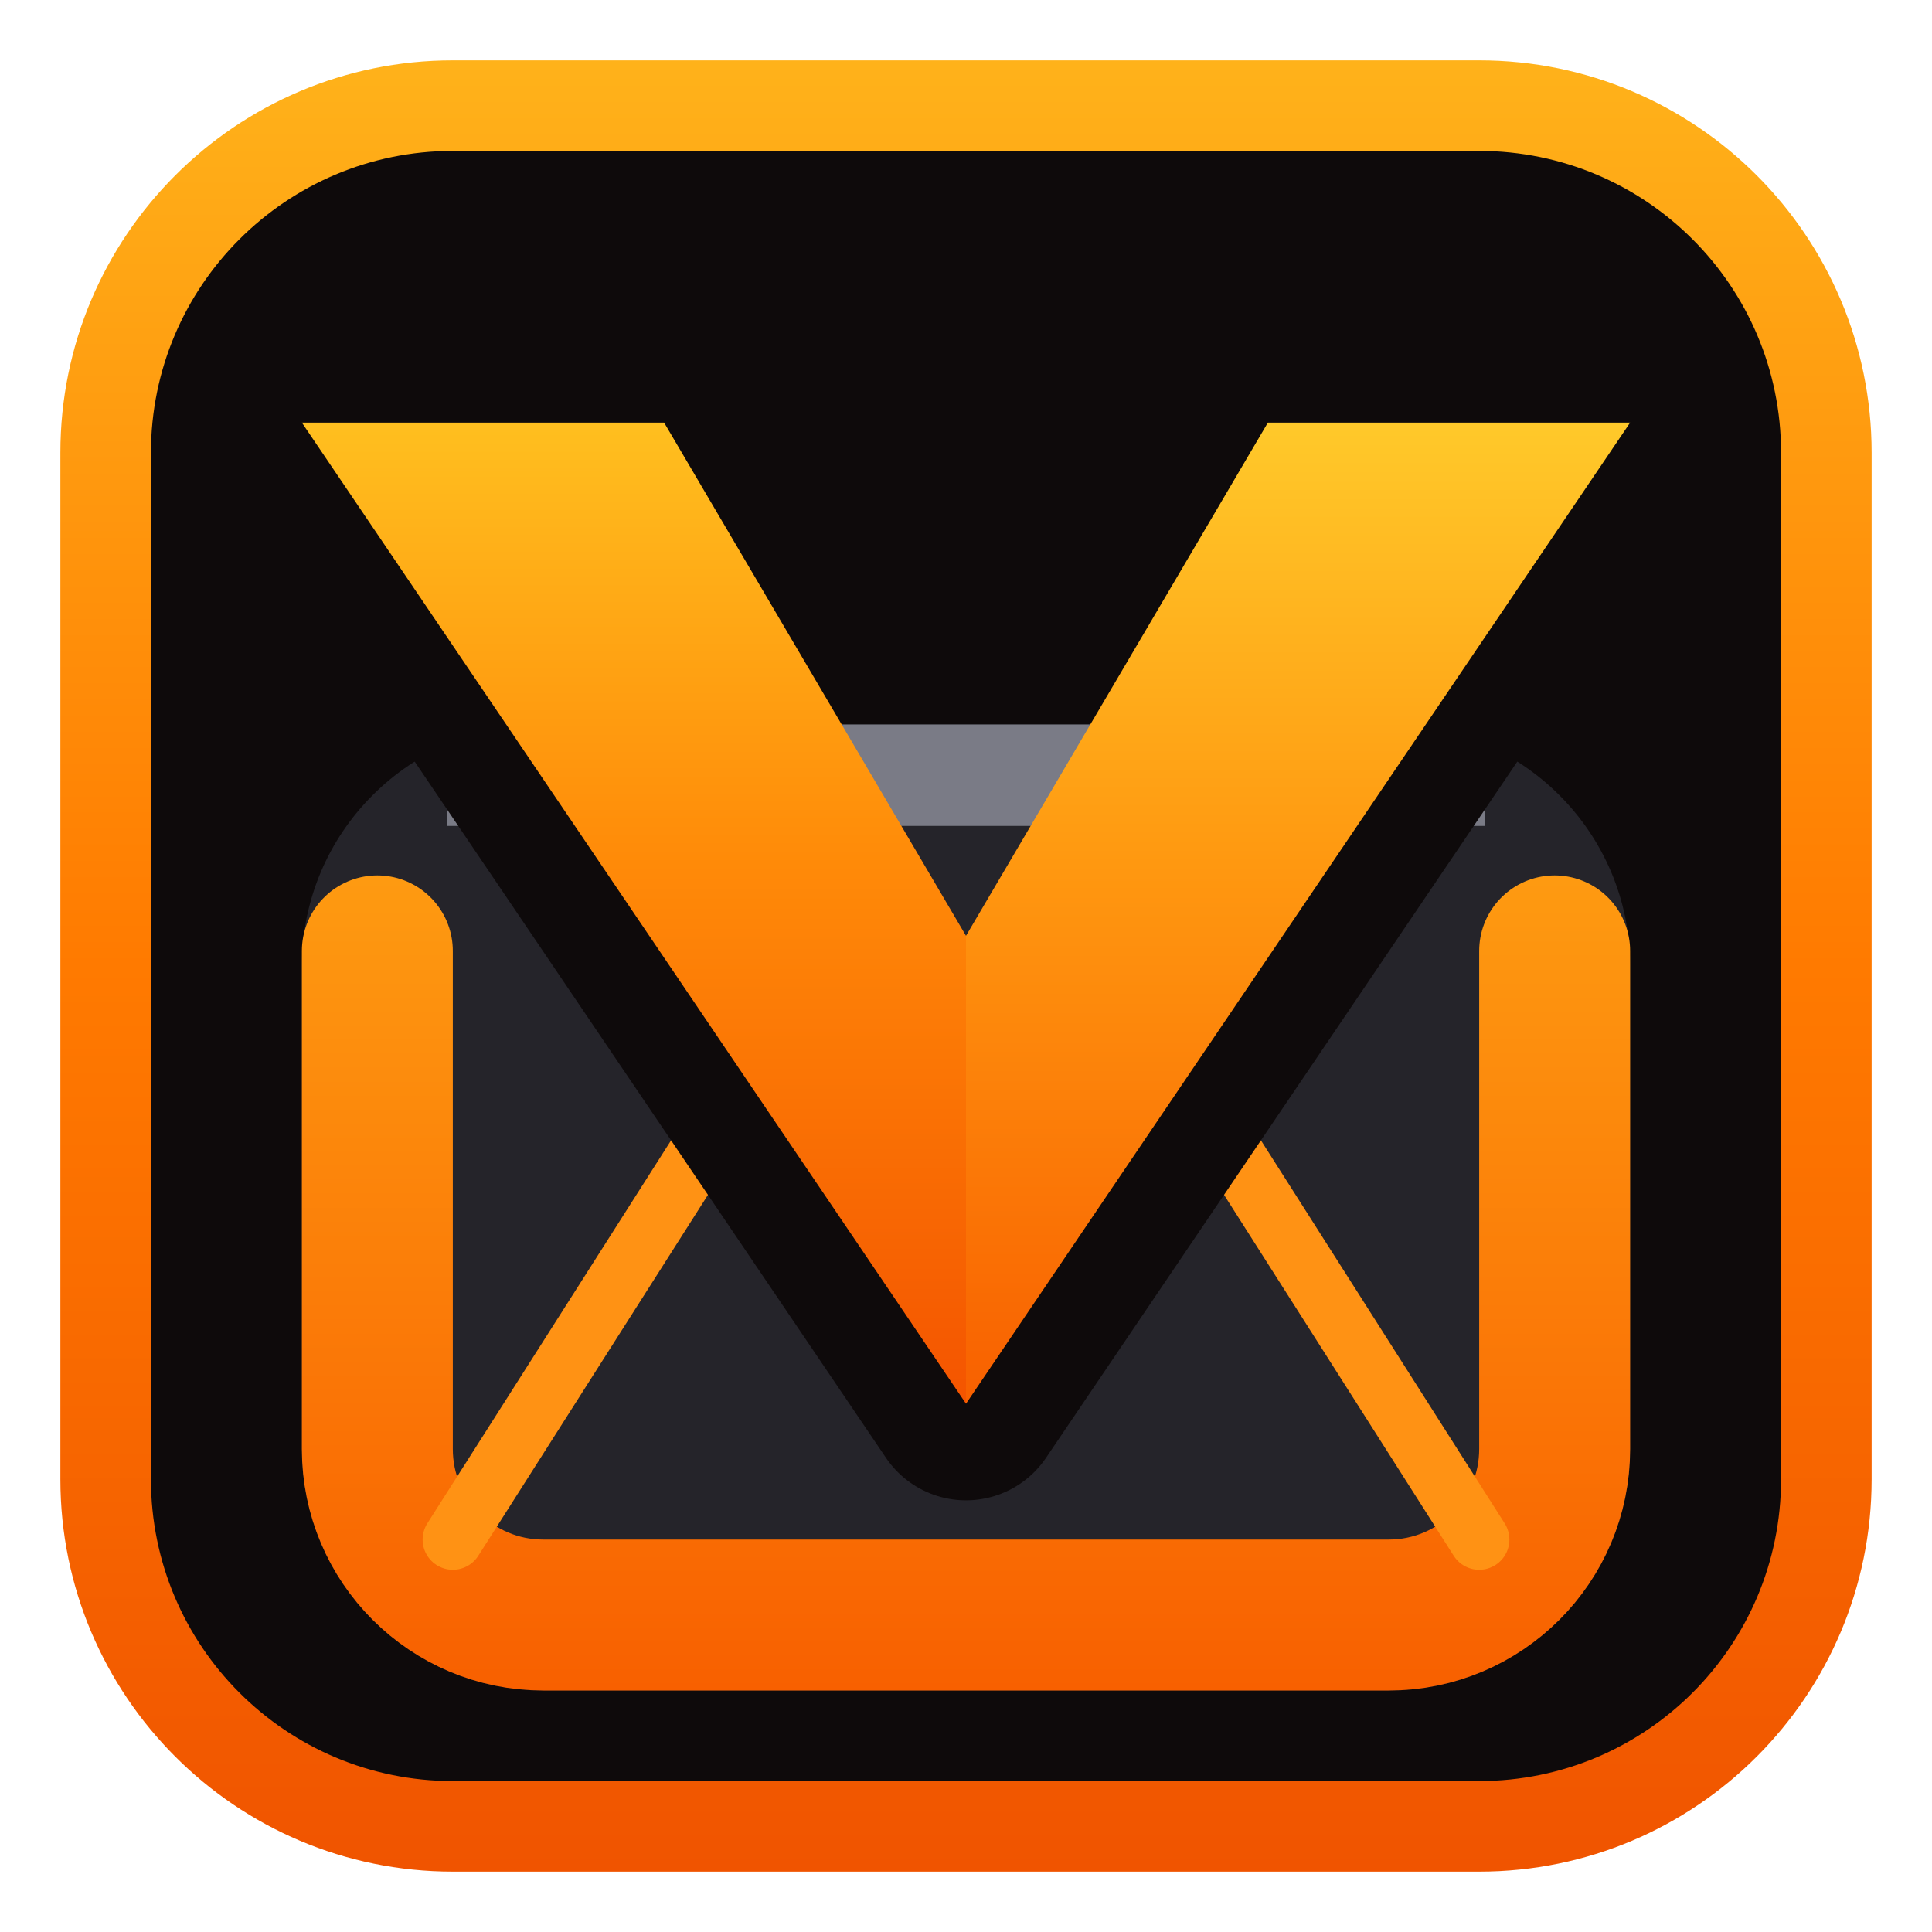
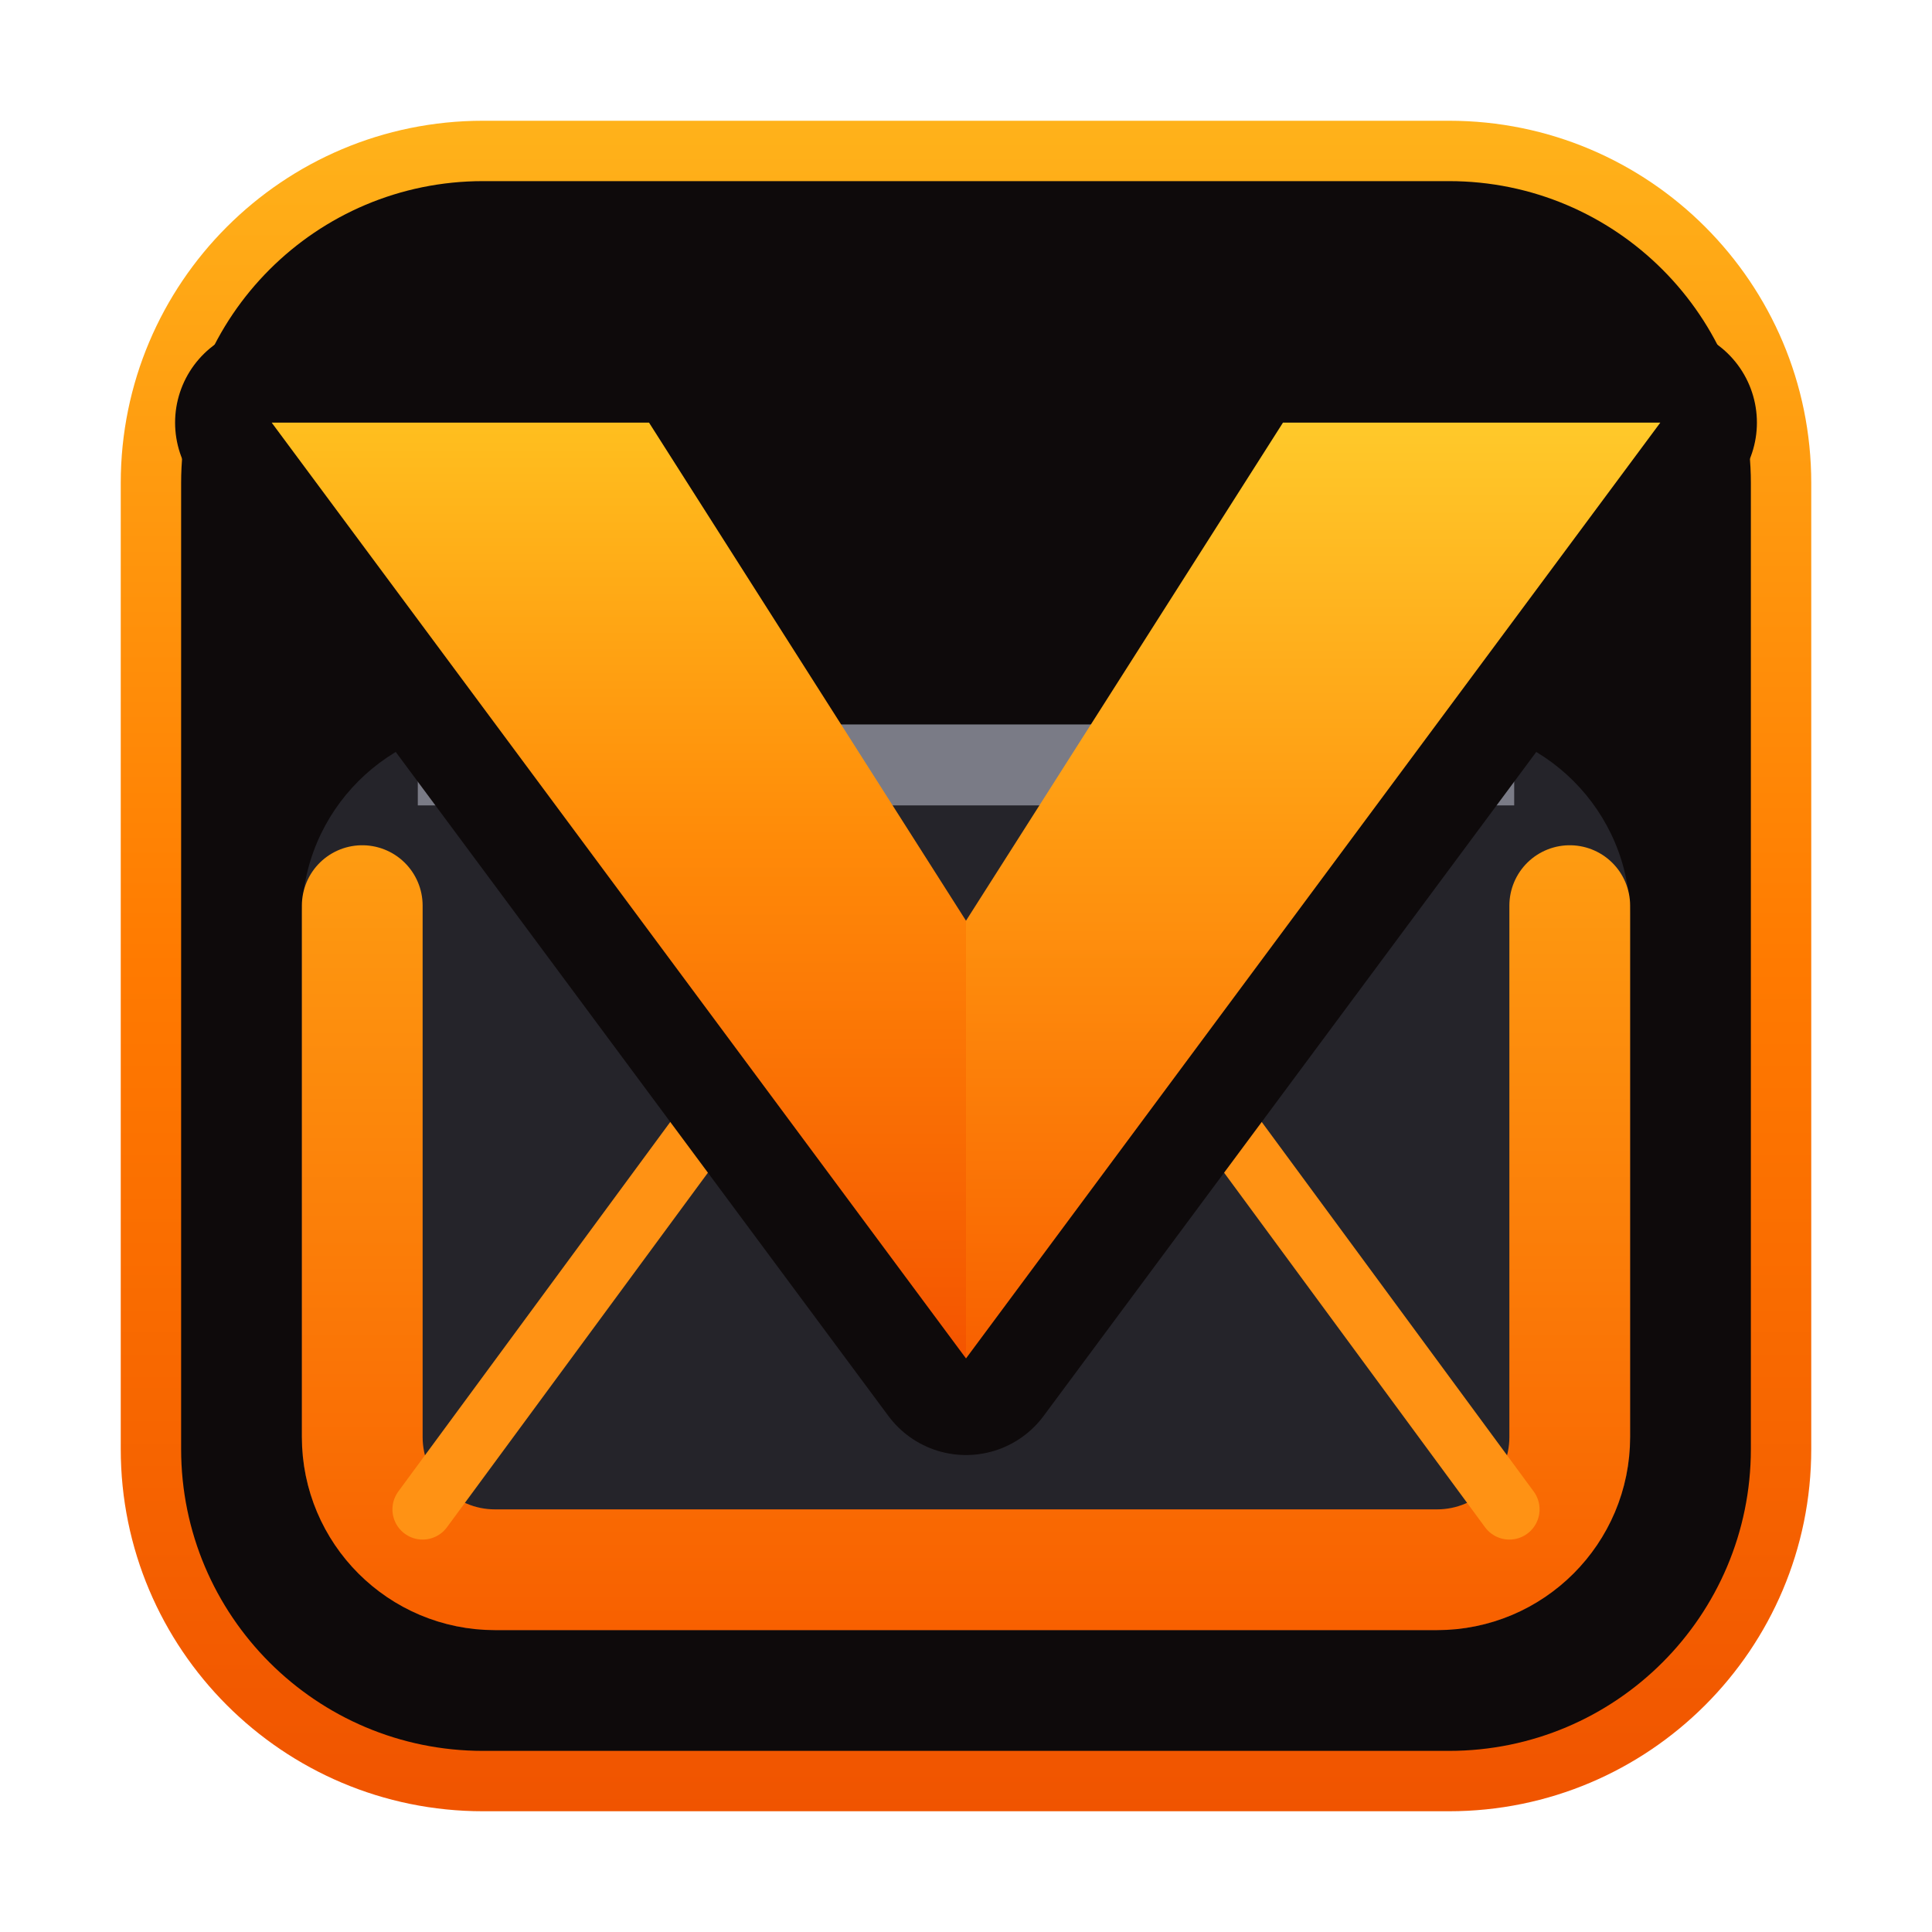
<svg xmlns="http://www.w3.org/2000/svg" width="32" height="32" viewBox="0 0 32 32">
  <defs>
    <linearGradient id="rim" x1="0" y1="0" x2="0" y2="1">
      <stop offset="0" stop-color="#ffb21a" />
      <stop offset="0.5" stop-color="#ff7a00" />
      <stop offset="1" stop-color="#f05400" />
    </linearGradient>
-     <linearGradient id="v-left" gradientUnits="userSpaceOnUse" x1="0" y1="7" x2="0" y2="23.25">
+     <linearGradient id="v-left" gradientUnits="userSpaceOnUse" x1="0" y1="7" x2="0" y2="22.5">
      <stop offset="0" stop-color="#ffbf1f" />
      <stop offset="0.45" stop-color="#ff8a08" />
      <stop offset="1" stop-color="#f45400" />
    </linearGradient>
-     <linearGradient id="v-right" gradientUnits="userSpaceOnUse" x1="0" y1="7" x2="0" y2="23.25">
+     <linearGradient id="v-right" gradientUnits="userSpaceOnUse" x1="0" y1="7" x2="0" y2="22.5">
      <stop offset="0" stop-color="#ffc92a" />
      <stop offset="0.45" stop-color="#ff9810" />
      <stop offset="1" stop-color="#f86000" />
    </linearGradient>
-     <linearGradient id="outline" gradientUnits="userSpaceOnUse" x1="0" y1="12" x2="0" y2="28">
+     <linearGradient id="outline" gradientUnits="userSpaceOnUse" x1="0" y1="12" x2="0" y2="27">
      <stop offset="0" stop-color="#ffa514" />
      <stop offset="1" stop-color="#f86000" />
    </linearGradient>
  </defs>
-   <path d="M7.5 1H24.5A6.5 6.5 0 0 1 31 7.5V24.5A6.5 6.5 0 0 1 24.5 31H7.5A6.5 6.5 0 0 1 1 24.5V7.5A6.5 6.5 0 0 1 7.5 1Z" fill="url(#rim)" />
-   <path d="M7.5 2.5H24.5A5 5 0 0 1 29.5 7.5V24.5A5 5 0 0 1 24.5 29.5H7.5A5 5 0 0 1 2.5 24.5V7.5A5 5 0 0 1 7.5 2.5Z" fill="#0e0a0b" />
-   <path d="M9 12H23A4 4 0 0 1 27 16V24A4 4 0 0 1 23 28H9A4 4 0 0 1 5 24V16A4 4 0 0 1 9 12Z" fill="#25242a" />
-   <rect x="7.4" y="12" width="17.2" height="1.68" fill="#7a7b86" />
-   <path d="M6.25 15.75V24A2.75 2.75 0 0 0 9 26.75H23A2.75 2.75 0 0 0 25.75 24V15.75" fill="none" stroke="url(#outline)" stroke-width="2.5" stroke-linecap="round" />
-   <path d="M7.5 25.5L11.77 18.79M24.5 25.5L20.23 18.79" stroke="#ff9214" stroke-width="1" stroke-linecap="round" />
-   <polyline points="11,7 5,7 16,23.25 27,7 21,7" fill="none" stroke="#0e0a0b" stroke-width="3.2" stroke-linejoin="round" />
-   <polygon points="5,7 11,7 16,15.5 16,23.25" fill="url(#v-left)" />
-   <polygon points="21,7 27,7 16,23.25 16,15.5" fill="url(#v-right)" />
+   <path d="M8 2H24A6 6 0 0 1 30 8V24A6 6 0 0 1 24 30H8A6 6 0 0 1 2 24V8A6 6 0 0 1 8 2Z" fill="url(#rim)" />
+   <path d="M8 3H24A5 5 0 0 1 29 8V24A5 5 0 0 1 24 29H8A5 5 0 0 1 3 24V8A5 5 0 0 1 8 3Z" fill="#0e0a0b" />
+   <path d="M8.2 12H23.8A3.2 3.2 0 0 1 27 15.2V23.8A3.2 3.2 0 0 1 23.8 27H8.2A3.2 3.2 0 0 1 5 23.8V15.2A3.2 3.2 0 0 1 8.2 12Z" fill="#25242a" />
+   <rect x="6.92" y="12" width="18.16" height="1.34" fill="#7a7b86" />
+   <path d="M6 15V23.8A2.2 2.2 0 0 0 8.2 26H23.8A2.2 2.2 0 0 0 26 23.8V15" fill="none" stroke="url(#outline)" stroke-width="2" stroke-linecap="round" />
+   <path d="M7 25L11.6 18.75M25 25L20.4 18.75" stroke="#ff9214" stroke-width="1" stroke-linecap="round" />
+   <polyline points="10.75,7 4.5,7 16,22.5 27.5,7 21.25,7" fill="none" stroke="#0e0a0b" stroke-width="3.2" stroke-linejoin="round" />
+   <polygon points="4.5,7 10.75,7 16,15.25 16,22.5" fill="url(#v-left)" />
+   <polygon points="21.25,7 27.5,7 16,22.5 16,15.25" fill="url(#v-right)" />
</svg>
